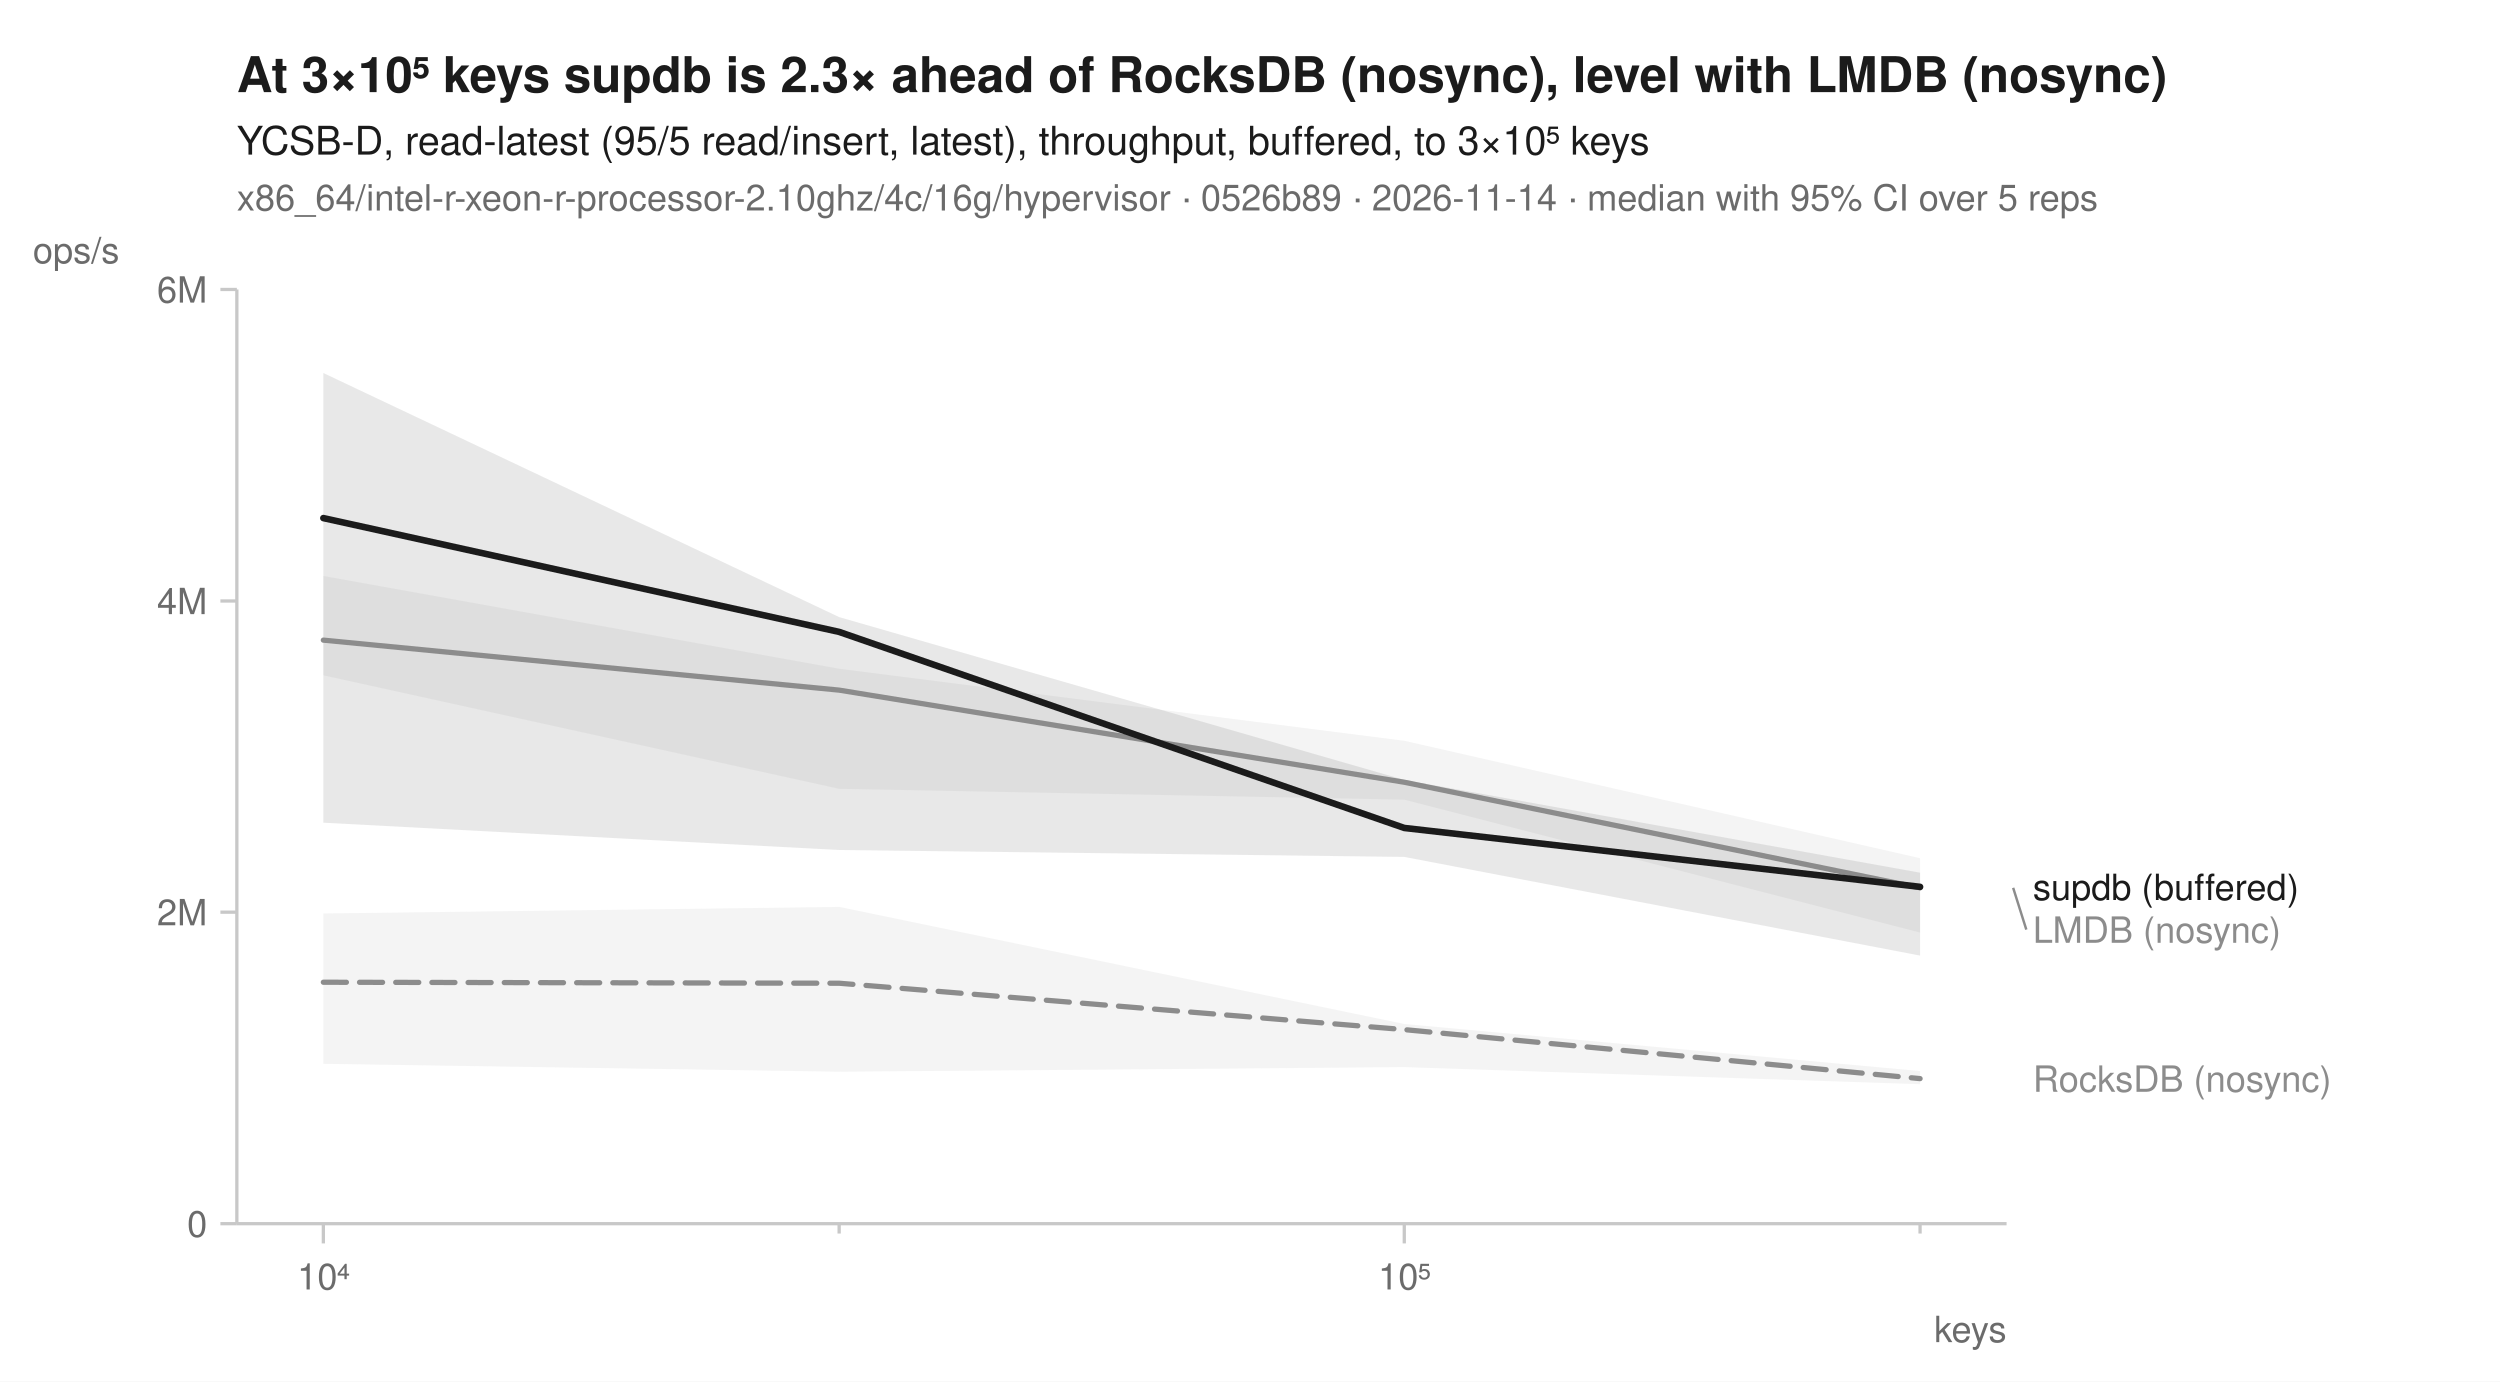
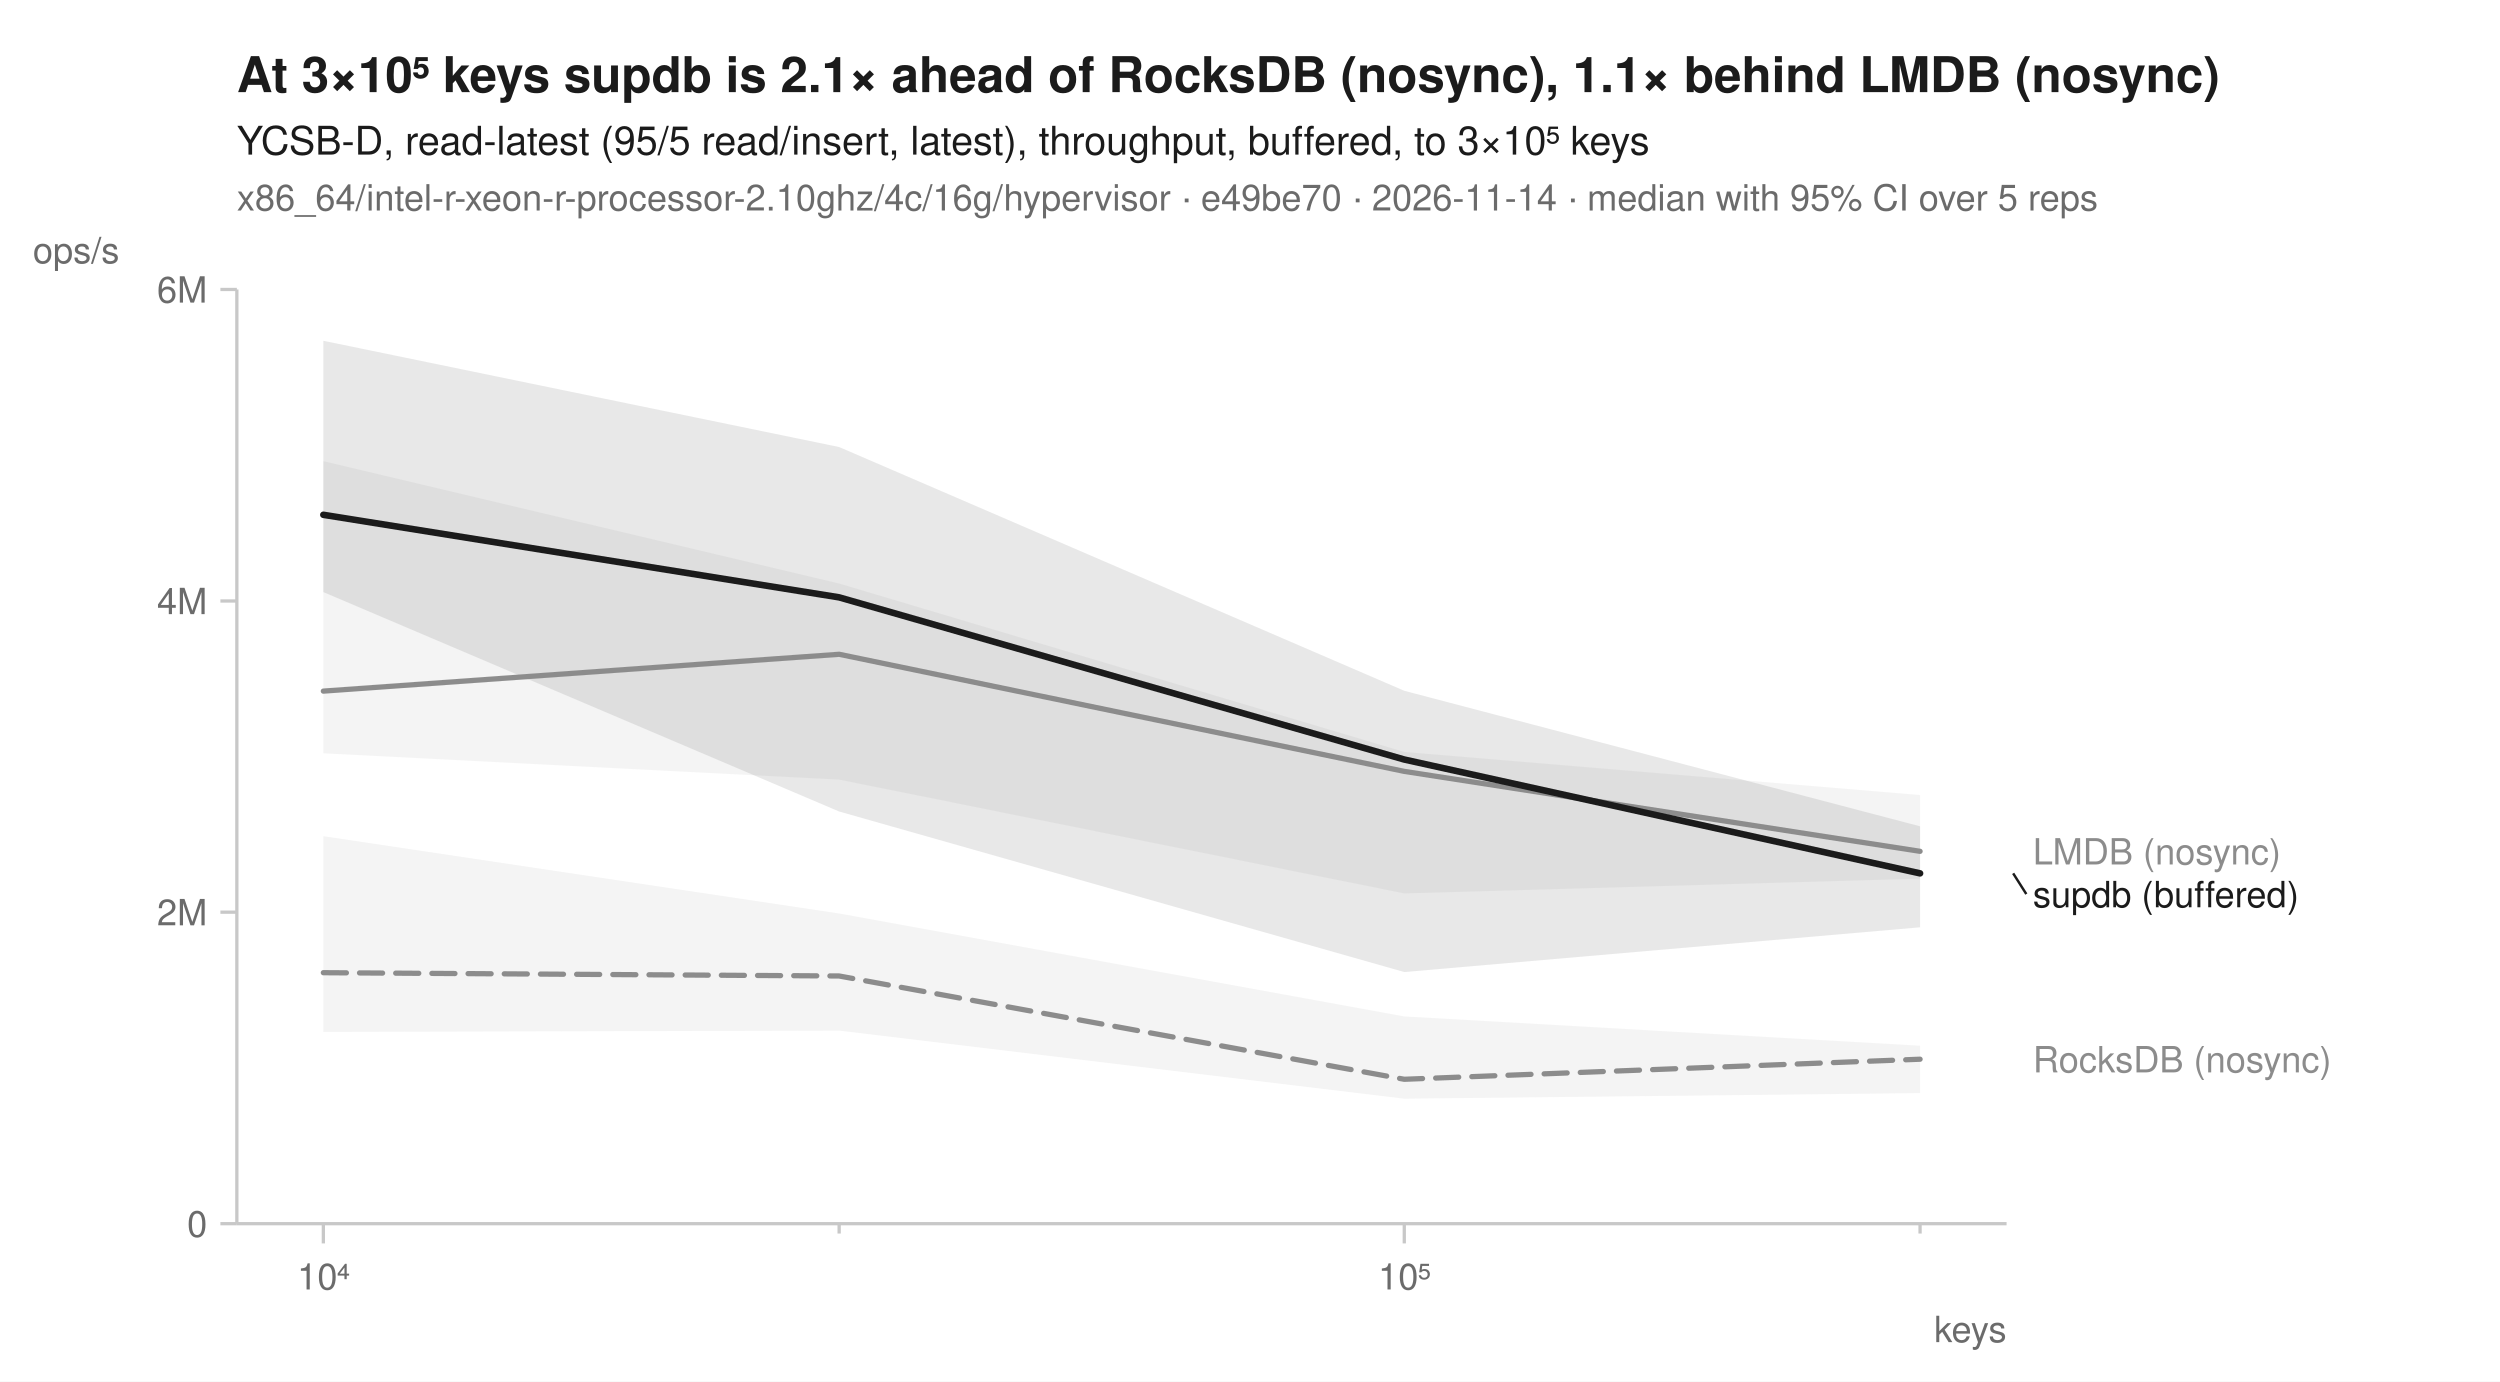
<svg xmlns="http://www.w3.org/2000/svg" width="760" height="420" viewBox="0 0 760 420" font-family="-apple-system, BlinkMacSystemFont, 'Segoe UI', Helvetica, Arial, sans-serif" fill="#1b1b1b">
  <rect width="760" height="420" fill="white" />
-   <text x="72" y="28" font-size="15" font-weight="600">At 3×10⁵ keys supdb is 2.3× ahead of RocksDB (nosync), level with LMDB (nosync)</text>
+   <text x="72" y="28" font-size="15" font-weight="600">At 3×10⁵ keys supdb is 2.1× ahead of RocksDB (nosync), 1.1× behind LMDB (nosync)</text>
  <text x="72" y="47" font-size="12">YCSB-D, read-latest (95/5 read/insert, latest), throughput, buffered, to 3×10⁵ keys</text>
-   <text x="72" y="64" font-size="11" fill="#6b6b6b">x86_64/intel-r-xeon-r-processor-2.10ghz/4c/16g/hypervisor · 0526b89 · 2026-11-14 · median with 95% CI over 5 reps</text>
+   <text x="72" y="64" font-size="11" fill="#6b6b6b">x86_64/intel-r-xeon-r-processor-2.10ghz/4c/16g/hypervisor · e49be70 · 2026-11-14 · median with 95% CI over 5 reps</text>
  <line x1="72" y1="372" x2="610" y2="372" stroke="#c8c8c8" stroke-width="1" />
  <line x1="72" y1="88" x2="72" y2="372" stroke="#c8c8c8" stroke-width="1" />
  <line x1="98.3" y1="372" x2="98.3" y2="378" stroke="#c8c8c8" stroke-width="1" />
  <text x="98.3" y="392" font-size="11" text-anchor="middle" fill="#6b6b6b">10⁴</text>
  <line x1="255.1" y1="372" x2="255.1" y2="375" stroke="#c8c8c8" stroke-width="1" />
  <line x1="426.9" y1="372" x2="426.9" y2="378" stroke="#c8c8c8" stroke-width="1" />
  <text x="426.9" y="392" font-size="11" text-anchor="middle" fill="#6b6b6b">10⁵</text>
  <line x1="583.7" y1="372" x2="583.7" y2="375" stroke="#c8c8c8" stroke-width="1" />
  <text x="610" y="408" font-size="11" text-anchor="end" fill="#6b6b6b">keys</text>
  <line x1="67" y1="372.0" x2="72" y2="372.0" stroke="#c8c8c8" stroke-width="1" />
  <text x="63" y="376.0" font-size="11" text-anchor="end" fill="#6b6b6b">0</text>
  <line x1="67" y1="277.3" x2="72" y2="277.3" stroke="#c8c8c8" stroke-width="1" />
  <text x="63" y="281.3" font-size="11" text-anchor="end" fill="#6b6b6b">2M</text>
  <line x1="67" y1="182.7" x2="72" y2="182.7" stroke="#c8c8c8" stroke-width="1" />
  <text x="63" y="186.7" font-size="11" text-anchor="end" fill="#6b6b6b">4M</text>
  <line x1="67" y1="88.0" x2="72" y2="88.0" stroke="#c8c8c8" stroke-width="1" />
  <text x="63" y="92.0" font-size="11" text-anchor="end" fill="#6b6b6b">6M</text>
  <text x="10" y="80" font-size="11" text-anchor="start" fill="#6b6b6b">ops/s</text>
-   <path d="M98.3,277.7 L255.1,275.7 L426.9,311.3 L583.7,325.6 L583.7,329.6 L426.9,324.4 L255.1,325.8 L98.3,323.4 Z" fill="#8c8c8c" fill-opacity="0.10" />
-   <path d="M98.3,175.1 L255.1,203.3 L426.9,225.2 L583.7,260.9 L583.7,283.5 L426.9,243.1 L255.1,239.8 L98.3,205.3 Z" fill="#8c8c8c" fill-opacity="0.10" />
-   <path d="M98.3,113.4 L255.1,187.6 L426.9,237.1 L583.7,265.3 L583.7,290.5 L426.9,260.5 L255.1,258.4 L98.3,250.1 Z" fill="#1b1b1b" fill-opacity="0.10" />
-   <path d="M98.3,298.6 L255.1,298.9 L426.9,313.0 L583.7,327.9 " fill="none" stroke="#8c8c8c" stroke-width="1.6" stroke-linejoin="round" stroke-linecap="round" stroke-dasharray="7,4" />
-   <path d="M98.3,194.6 L255.1,209.8 L426.9,237.8 L583.7,269.9 " fill="none" stroke="#8c8c8c" stroke-width="1.6" stroke-linejoin="round" stroke-linecap="round" />
-   <path d="M98.3,157.5 L255.1,192.1 L426.9,251.7 L583.7,269.6 " fill="none" stroke="#1b1b1b" stroke-width="2" stroke-linejoin="round" stroke-linecap="round" />
-   <text x="618.0" y="273.6" font-size="11" fill="#1b1b1b">supdb (buffered)</text>
-   <line x1="612.0" y1="269.9" x2="616.0" y2="282.6" stroke="#8c8c8c" stroke-width="0.75" />
-   <text x="618.0" y="286.6" font-size="11" fill="#8c8c8c">LMDB (nosync)</text>
-   <text x="618.0" y="331.9" font-size="11" fill="#8c8c8c">RocksDB (nosync)</text>
+   <path d="M98.3,254.2 L255.1,277.7 L426.9,309.0 L583.7,317.9 L583.7,332.3 L426.9,334.0 L255.1,313.3 L98.3,313.7 Z" fill="#8c8c8c" fill-opacity="0.10" />
+   <path d="M98.3,140.2 L255.1,177.4 L426.9,228.6 L583.7,241.7 L583.7,267.1 L426.9,271.6 L255.1,237.0 L98.3,229.0 Z" fill="#8c8c8c" fill-opacity="0.10" />
+   <path d="M98.3,103.6 L255.1,135.9 L426.9,210.0 L583.7,251.2 L583.7,281.9 L426.9,295.5 L255.1,246.7 L98.3,180.0 Z" fill="#1b1b1b" fill-opacity="0.10" />
+   <path d="M98.3,295.7 L255.1,296.7 L426.9,328.1 L583.7,322.0 " fill="none" stroke="#8c8c8c" stroke-width="1.6" stroke-linejoin="round" stroke-linecap="round" stroke-dasharray="7,4" />
+   <path d="M98.3,210.1 L255.1,198.9 L426.9,234.5 L583.7,258.8 " fill="none" stroke="#8c8c8c" stroke-width="1.6" stroke-linejoin="round" stroke-linecap="round" />
+   <path d="M98.3,156.5 L255.1,181.6 L426.9,230.9 L583.7,265.5 " fill="none" stroke="#1b1b1b" stroke-width="2" stroke-linejoin="round" stroke-linecap="round" />
+   <text x="618.0" y="262.8" font-size="11" fill="#8c8c8c">LMDB (nosync)</text>
+   <line x1="612.0" y1="265.5" x2="616.0" y2="271.8" stroke="#1b1b1b" stroke-width="0.75" />
+   <text x="618.0" y="275.8" font-size="11" fill="#1b1b1b">supdb (buffered)</text>
+   <text x="618.0" y="326.0" font-size="11" fill="#8c8c8c">RocksDB (nosync)</text>
</svg>
